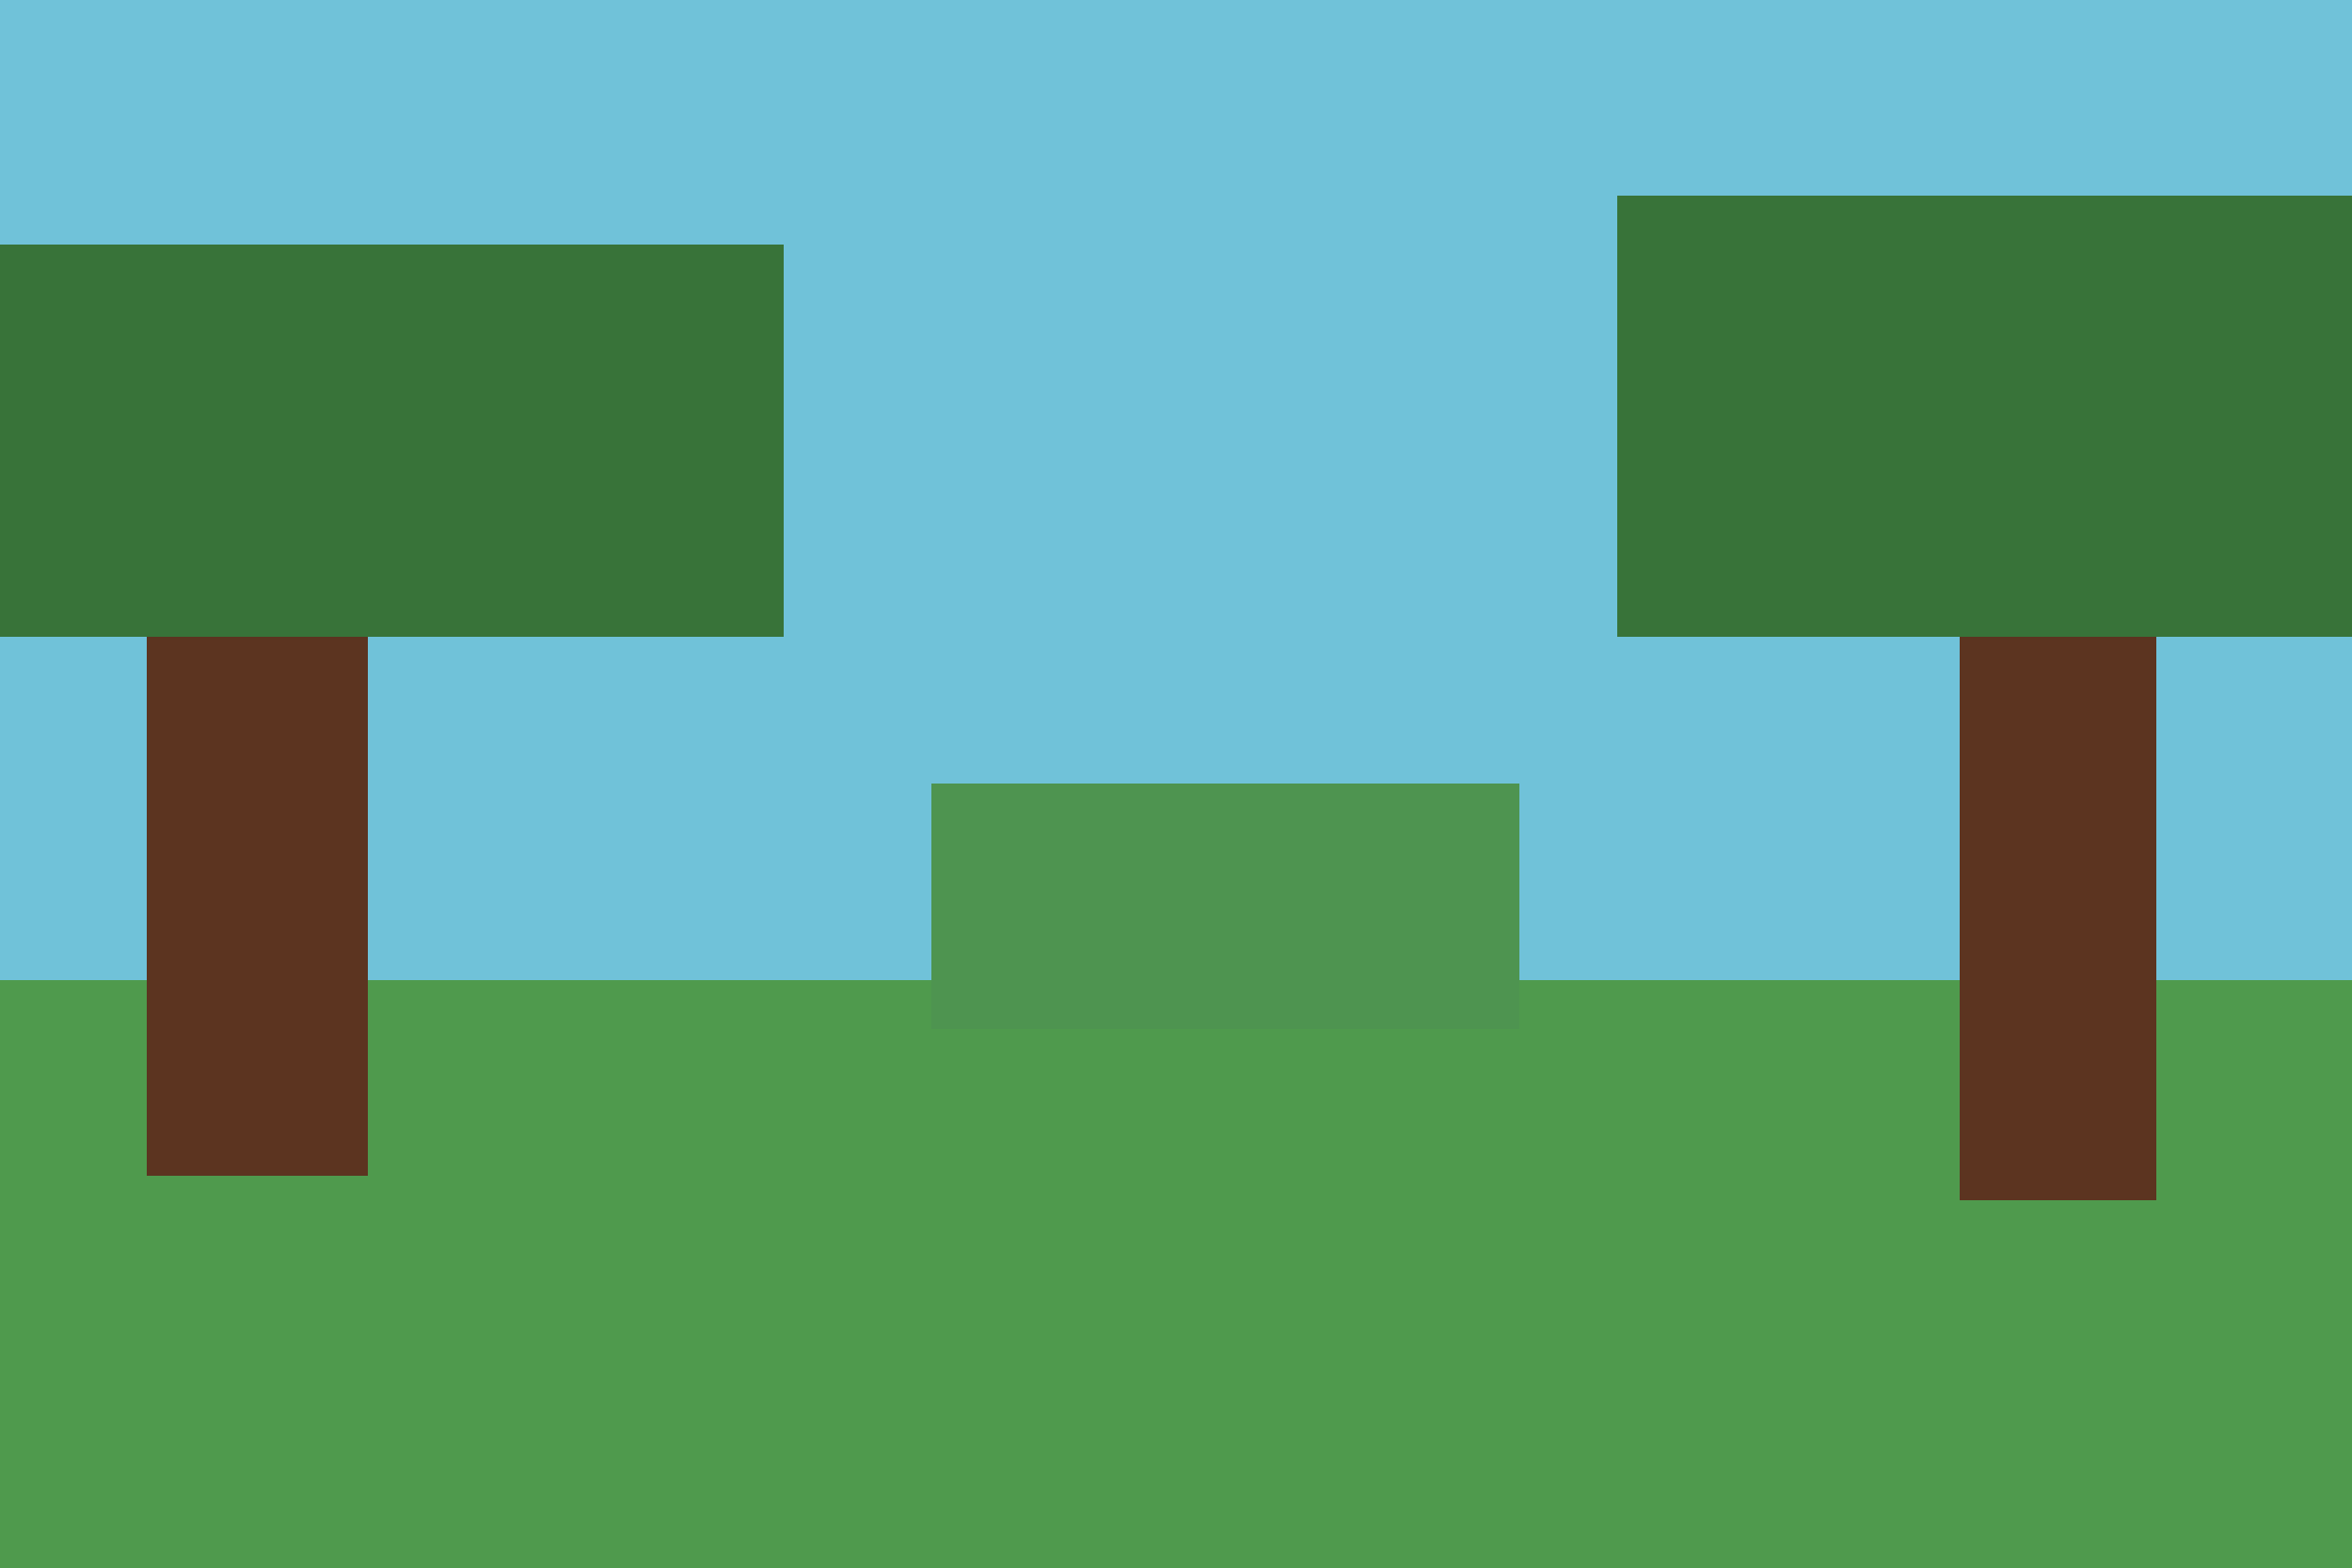
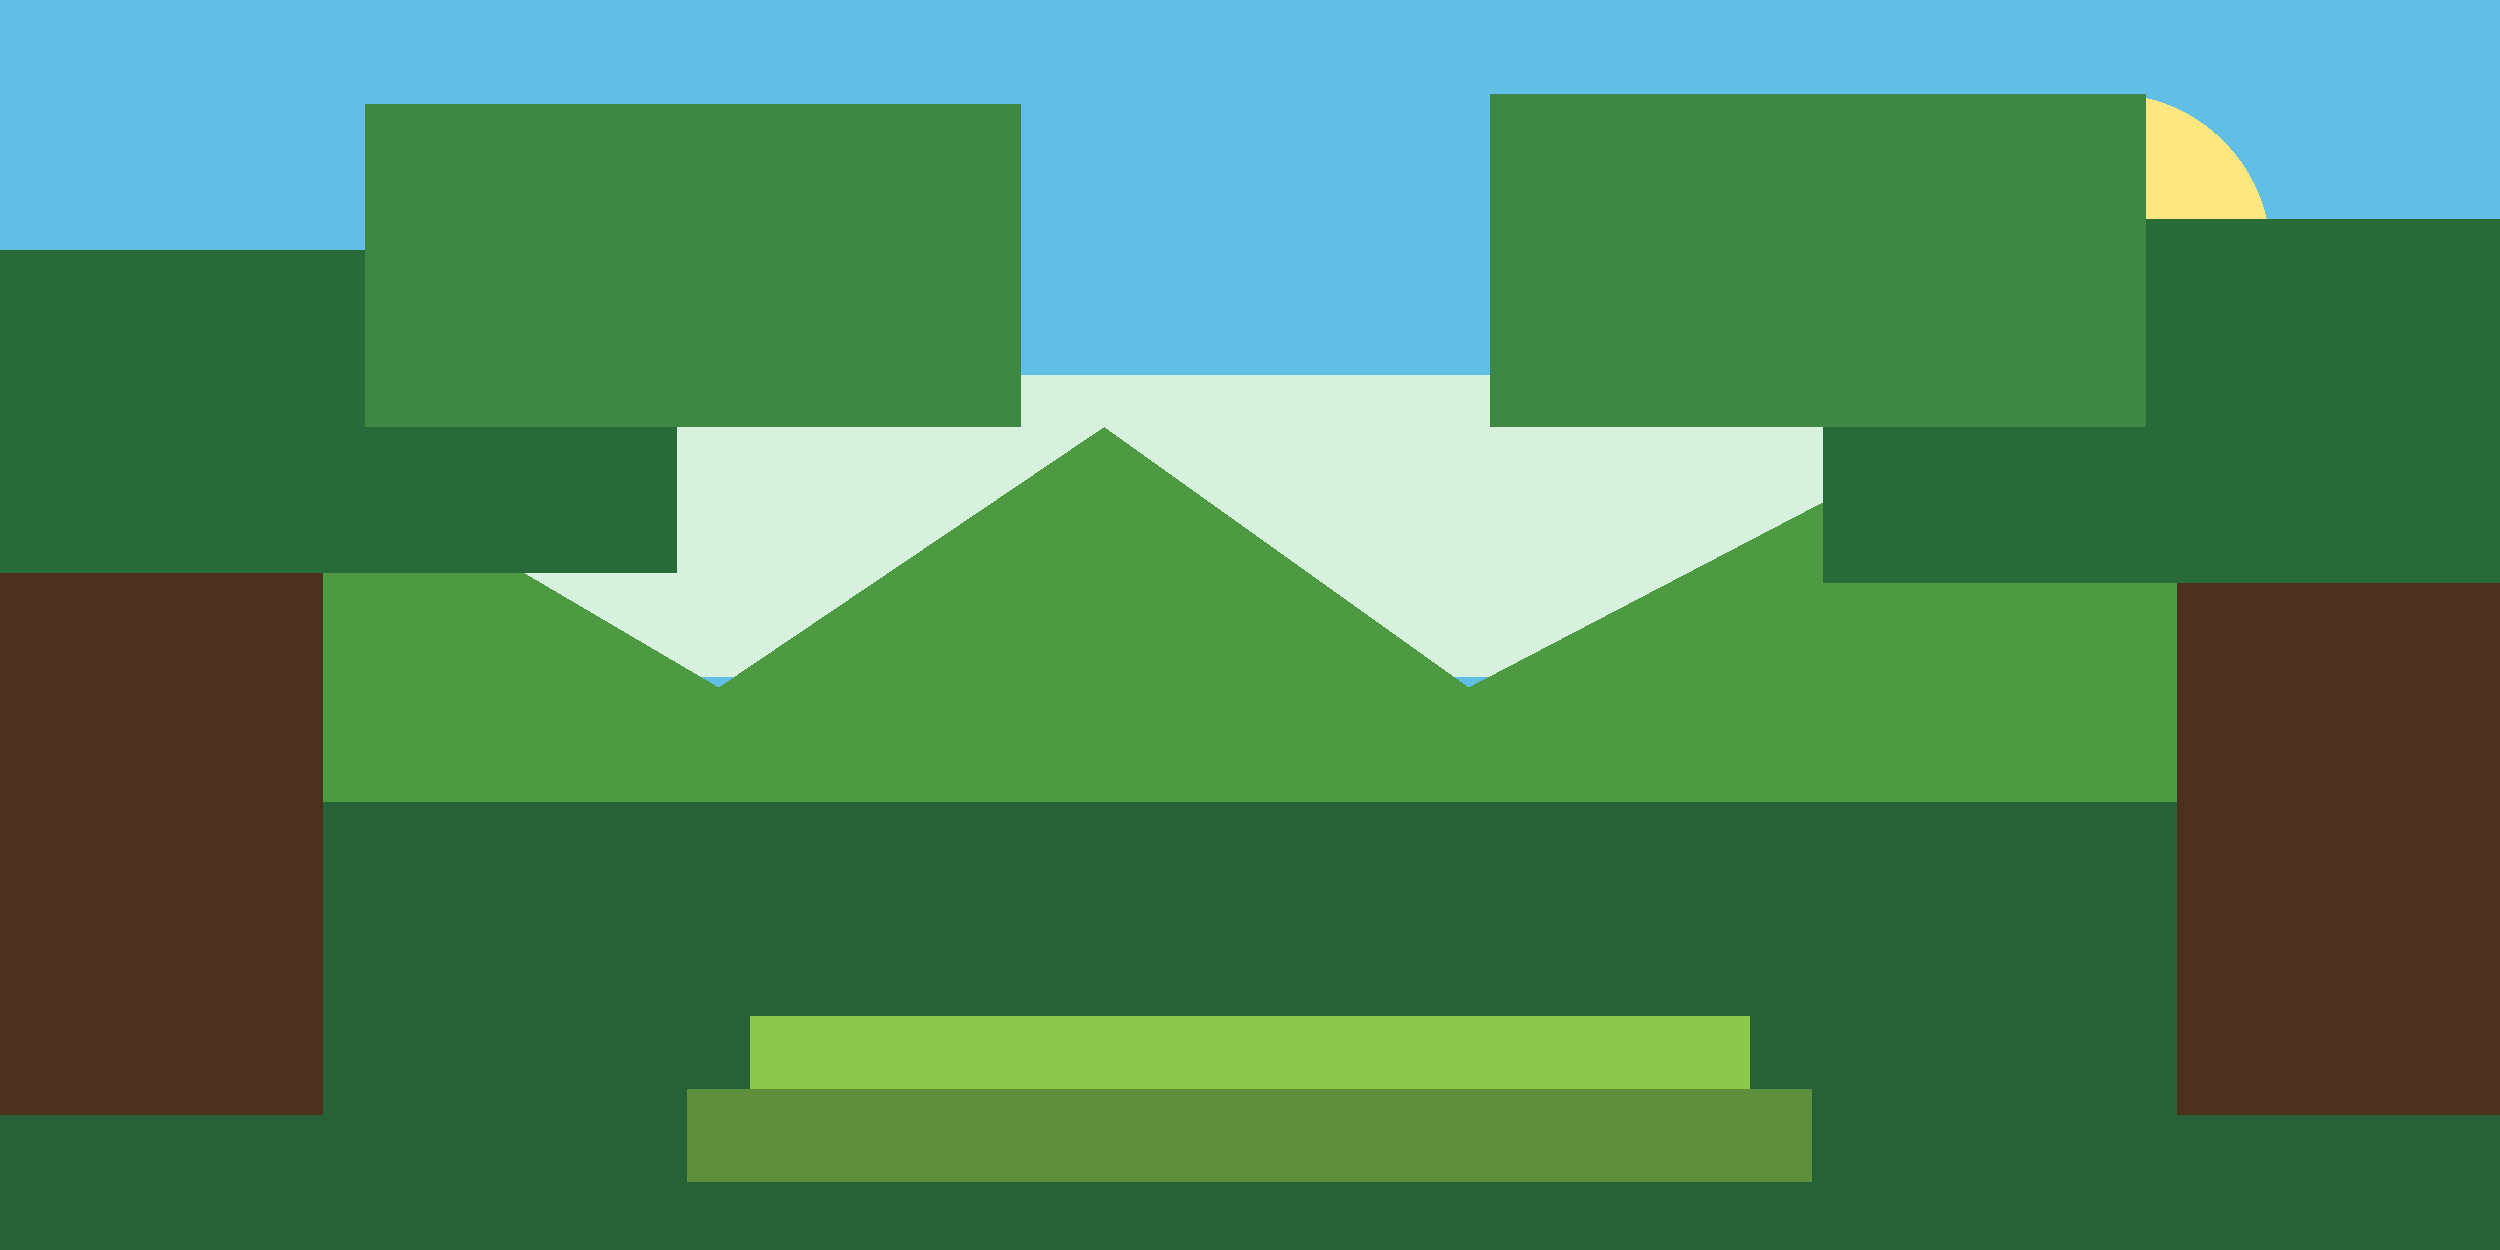
- <svg xmlns="http://www.w3.org/2000/svg" viewBox="0 0 96 64" shape-rendering="crispEdges">
-   <rect width="96" height="64" fill="#70c2d9" />
-   <rect x="78" y="8" width="9" height="9" fill="#ffe06a" />
-   <rect y="40" width="96" height="24" fill="#4f9a4d" />
-   <rect x="6" y="18" width="9" height="30" fill="#5c3420" />
-   <rect x="80" y="15" width="8" height="34" fill="#5c3420" />
-   <rect x="0" y="10" width="32" height="16" fill="#387339" />
-   <rect x="66" y="8" width="30" height="18" fill="#387339" />
-   <rect x="38" y="32" width="24" height="10" fill="#4e9450" />
+ <svg xmlns="http://www.w3.org/2000/svg" viewBox="0 0 480 240" shape-rendering="crispEdges">
+   <rect width="480" height="240" fill="#61bfe5" />
+   <rect y="72" width="480" height="58" fill="#d8f1df" />
+   <circle cx="405" cy="49" r="31" fill="#ffe780" />
+   <polygon points="0,138 70,92 138,132 212,82 282,132 370,86 480,134 480,174 0,174" fill="#4d9a43" />
+   <rect y="154" width="480" height="86" fill="#276137" />
+   <rect x="0" y="70" width="62" height="144" fill="#4c2f1d" />
+   <rect x="418" y="68" width="62" height="146" fill="#4c2f1d" />
+   <rect x="0" y="48" width="130" height="62" fill="#286b39" />
+   <rect x="350" y="42" width="130" height="70" fill="#286b39" />
+   <rect x="70" y="20" width="126" height="62" fill="#3f8744" />
+   <rect x="286" y="18" width="126" height="64" fill="#3f8744" />
+   <rect x="144" y="195" width="192" height="14" fill="#8bc84c" />
+   <rect x="132" y="209" width="216" height="18" fill="#5d8f3d" />
</svg>
